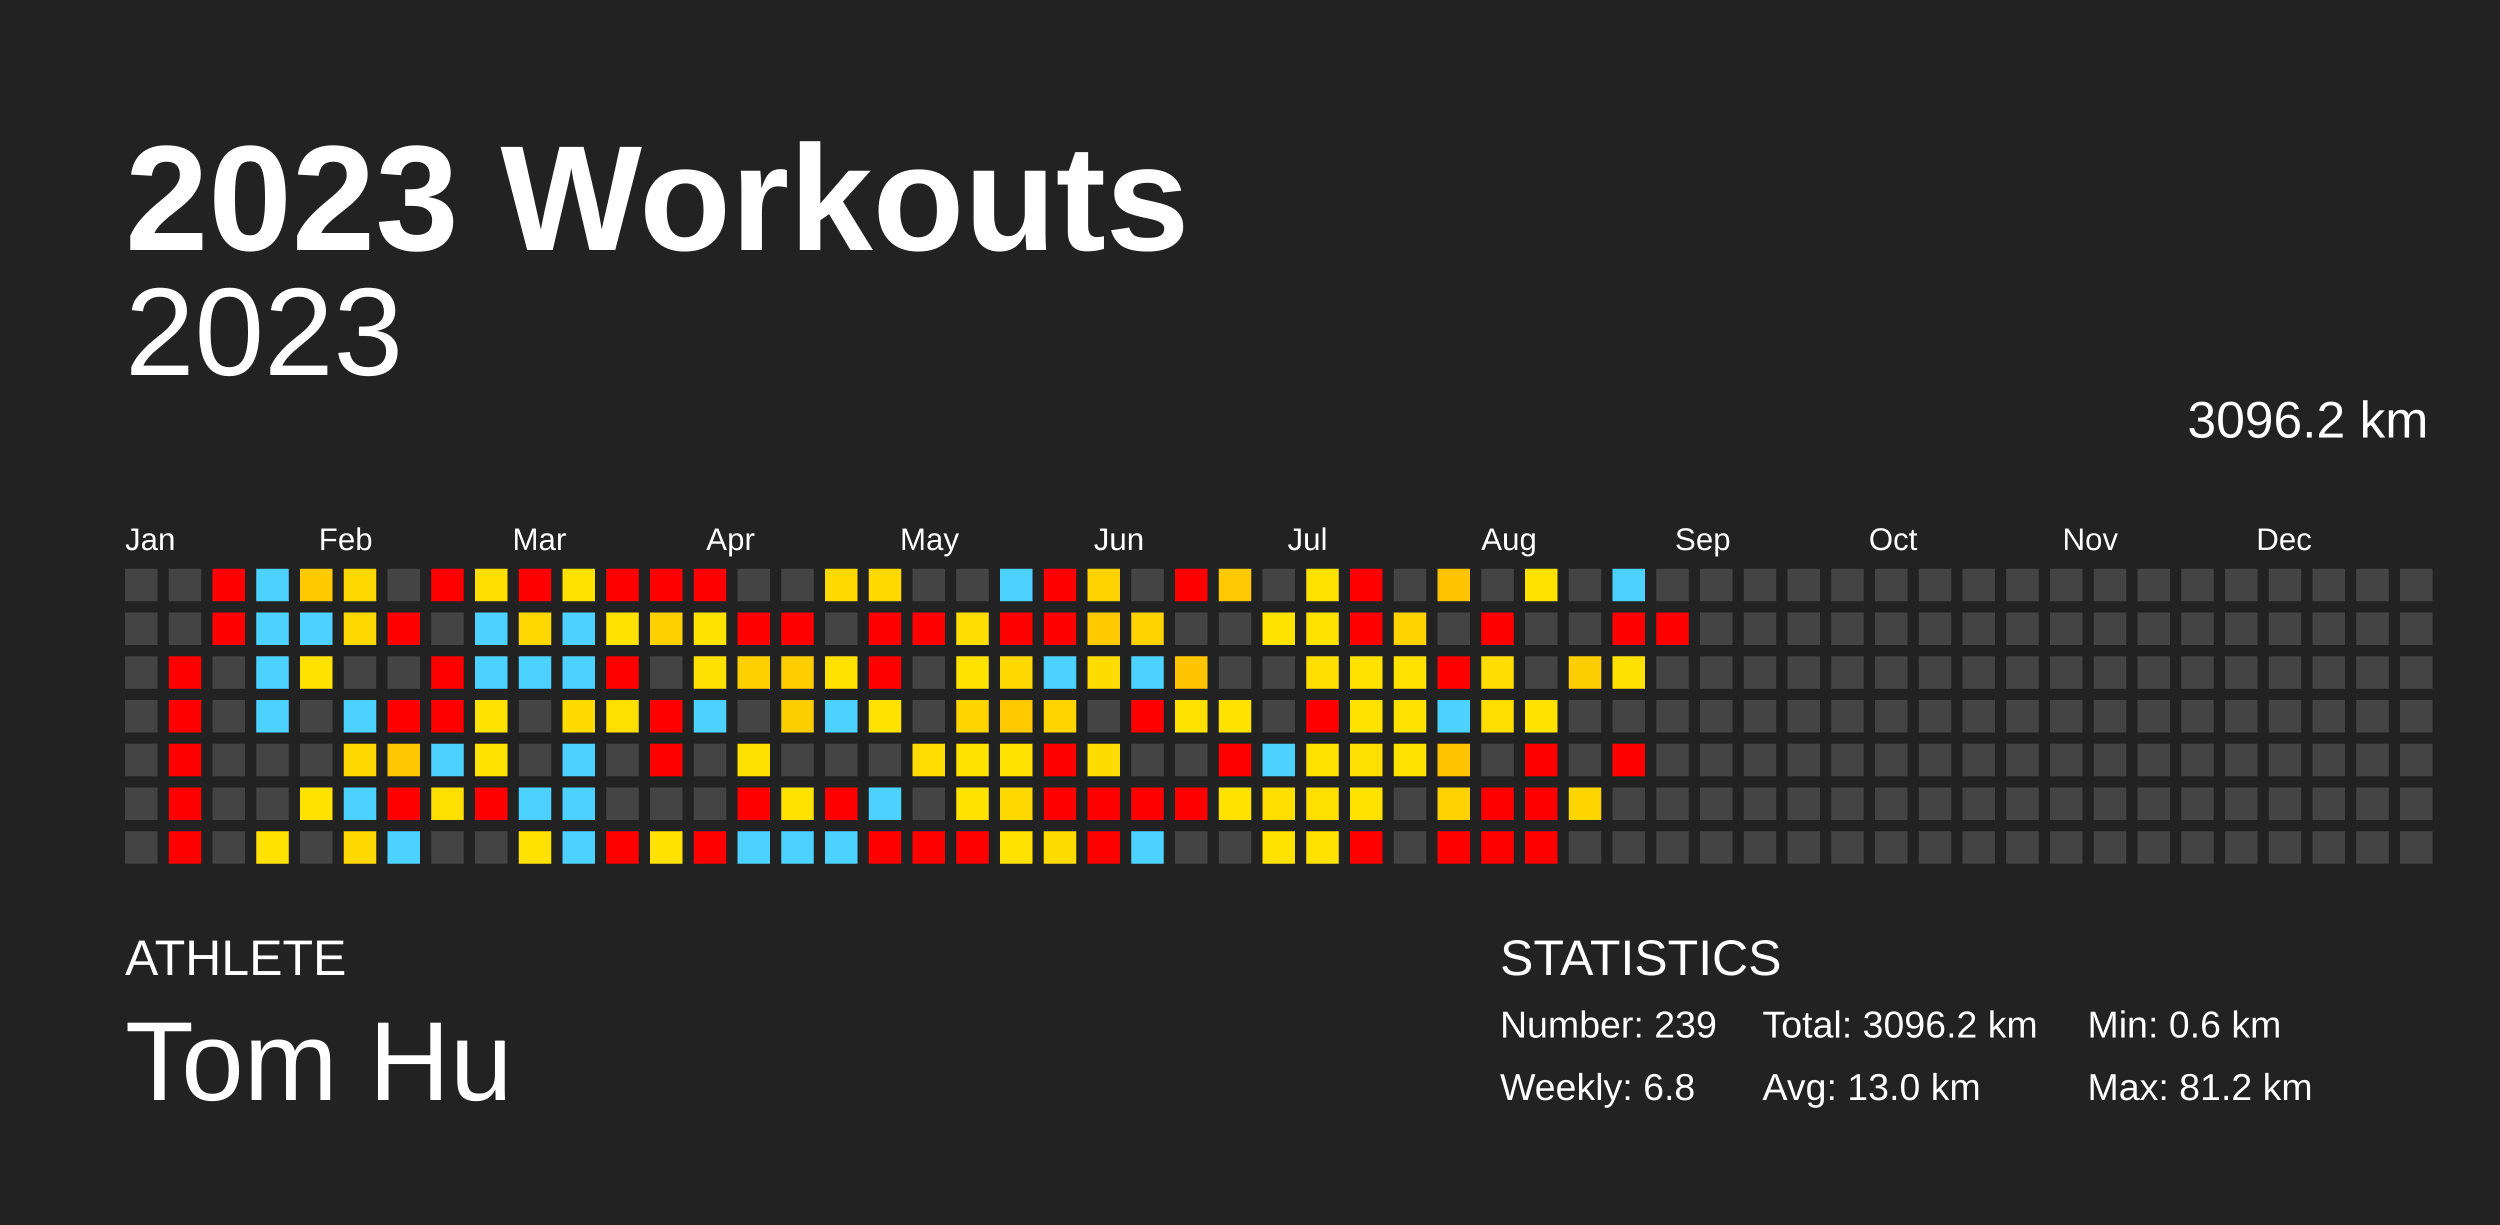
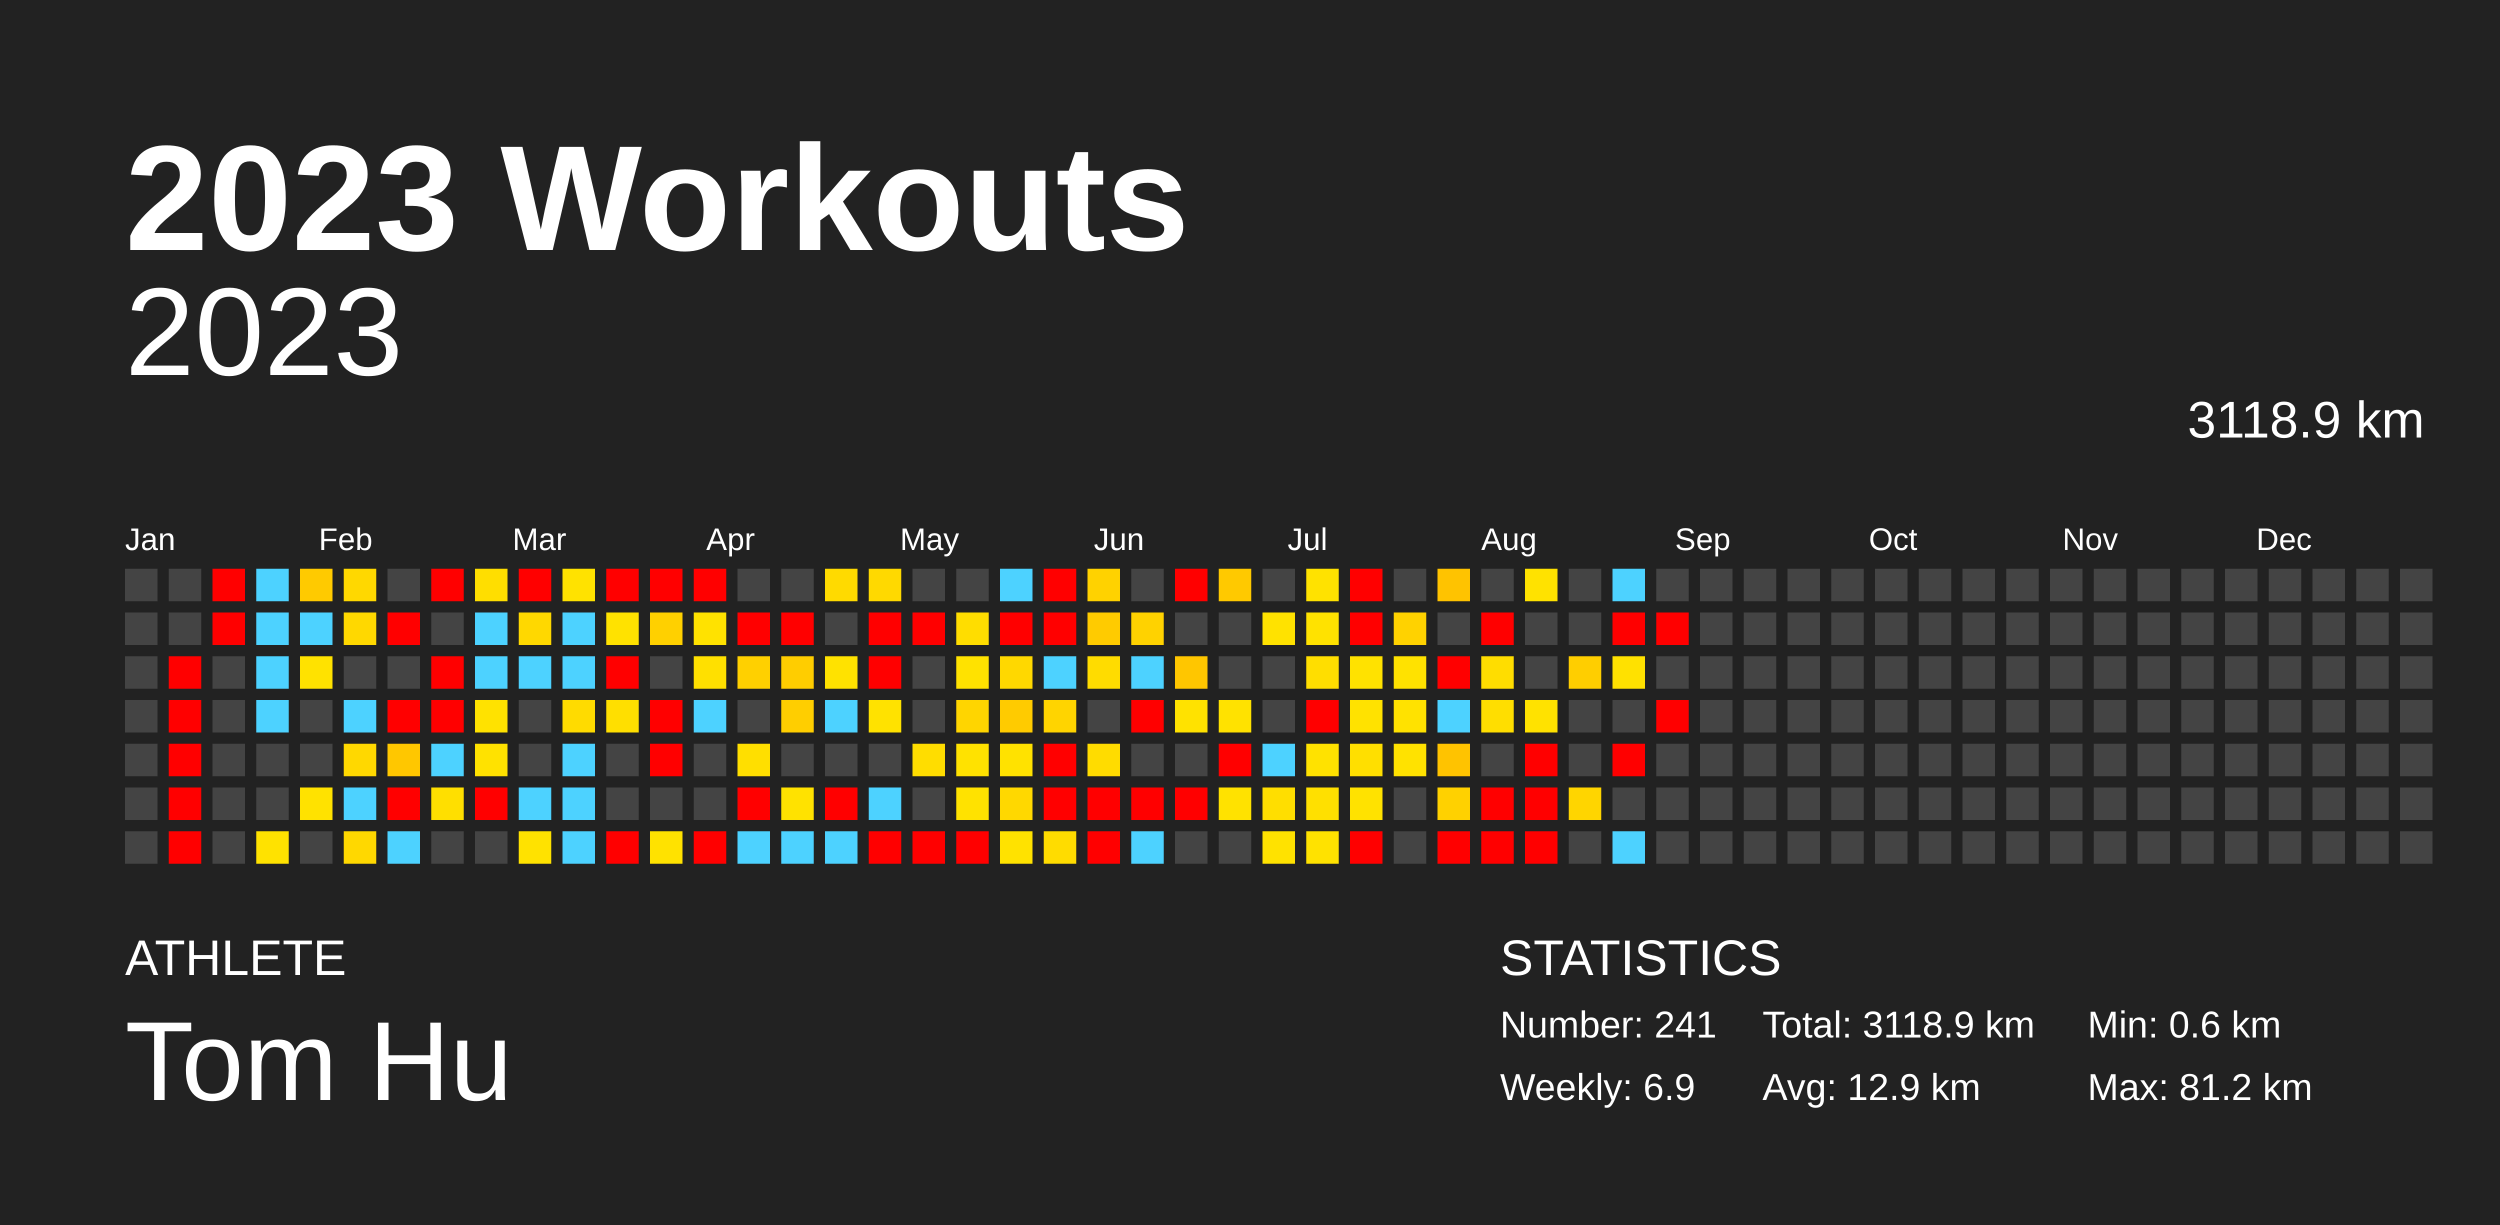
<svg xmlns="http://www.w3.org/2000/svg" baseProfile="full" height="98mm" version="1.1" viewBox="0,0,200,98" width="200mm">
  <defs />
  <rect fill="#222222" height="98" width="200" x="0" y="0" />
  <text fill="#FFFFFF" style="font-size:12px; font-family:Arial; font-weight:bold;" x="10" y="20">2023 Workouts</text>
  <text fill="#FFFFFF" style="font-size:4px; font-family:Arial" x="10" y="78">ATHLETE</text>
  <text fill="#FFFFFF" style="font-size:9px; font-family:Arial" x="10" y="88">Tom Hu</text>
  <text fill="#FFFFFF" style="font-size:4px; font-family:Arial" x="120" y="78">STATISTICS</text>
-   <text fill="#FFFFFF" style="font-size:3px; font-family:Arial" x="120" y="83">Number: 239</text>
-   <text fill="#FFFFFF" style="font-size:3px; font-family:Arial" x="120" y="88">Weekly: 6.8</text>
-   <text fill="#FFFFFF" style="font-size:3px; font-family:Arial" x="141" y="83">Total: 3096.2 km</text>
-   <text fill="#FFFFFF" style="font-size:3px; font-family:Arial" x="141" y="88">Avg: 13.0 km</text>
+   <text fill="#FFFFFF" style="font-size:3px; font-family:Arial" x="120" y="83">Number: 241</text>
+   <text fill="#FFFFFF" style="font-size:3px; font-family:Arial" x="120" y="88">Weekly: 6.9</text>
+   <text fill="#FFFFFF" style="font-size:3px; font-family:Arial" x="141" y="83">Total: 3118.9 km</text>
+   <text fill="#FFFFFF" style="font-size:3px; font-family:Arial" x="141" y="88">Avg: 12.9 km</text>
  <text fill="#FFFFFF" style="font-size:3px; font-family:Arial" x="167" y="83">Min: 0.6 km</text>
  <text fill="#FFFFFF" style="font-size:3px; font-family:Arial" x="167" y="88">Max: 81.2 km</text>
  <text alignment-baseline="hanging" fill="#FFFFFF" style="font-size:10.0px; font-family:Arial;" x="10" y="30">2023</text>
-   <text alignment-baseline="hanging" fill="#FFFFFF" style="font-size:4.125px; font-family:Arial;" x="175" y="35">3096.2 km</text>
+   <text alignment-baseline="hanging" fill="#FFFFFF" style="font-size:4.125px; font-family:Arial;" x="175" y="35">3118.9 km</text>
  <text fill="#FFFFFF" style="font-size:2.5px; font-family:Arial" x="10.0" y="44">Jan</text>
  <text fill="#FFFFFF" style="font-size:2.5px; font-family:Arial" x="25.5" y="44">Feb</text>
  <text fill="#FFFFFF" style="font-size:2.5px; font-family:Arial" x="41.0" y="44">Mar</text>
  <text fill="#FFFFFF" style="font-size:2.5px; font-family:Arial" x="56.5" y="44">Apr</text>
  <text fill="#FFFFFF" style="font-size:2.5px; font-family:Arial" x="72.0" y="44">May</text>
  <text fill="#FFFFFF" style="font-size:2.5px; font-family:Arial" x="87.5" y="44">Jun</text>
  <text fill="#FFFFFF" style="font-size:2.5px; font-family:Arial" x="103.0" y="44">Jul</text>
  <text fill="#FFFFFF" style="font-size:2.5px; font-family:Arial" x="118.5" y="44">Aug</text>
  <text fill="#FFFFFF" style="font-size:2.5px; font-family:Arial" x="134.0" y="44">Sep</text>
  <text fill="#FFFFFF" style="font-size:2.5px; font-family:Arial" x="149.5" y="44">Oct</text>
  <text fill="#FFFFFF" style="font-size:2.5px; font-family:Arial" x="165.0" y="44">Nov</text>
  <text fill="#FFFFFF" style="font-size:2.5px; font-family:Arial" x="180.5" y="44">Dec</text>
  <rect fill="#444444" height="2.6" width="2.6" x="10.0" y="45.5" />
  <rect fill="#444444" height="2.6" width="2.6" x="10.0" y="49.0" />
  <rect fill="#444444" height="2.6" width="2.6" x="10.0" y="52.5" />
  <rect fill="#444444" height="2.6" width="2.6" x="10.0" y="56.0" />
  <rect fill="#444444" height="2.6" width="2.6" x="10.0" y="59.5" />
  <rect fill="#444444" height="2.6" width="2.6" x="10.0" y="63.0" />
  <rect fill="#444444" height="2.6" width="2.6" x="10.0" y="66.5" />
  <rect fill="#444444" height="2.6" width="2.6" x="13.5" y="45.5" />
  <rect fill="#444444" height="2.6" width="2.6" x="13.5" y="49.0" />
  <rect fill="red" height="2.6" width="2.6" x="13.5" y="52.5" />
  <rect fill="red" height="2.6" width="2.6" x="13.5" y="56.0" />
  <rect fill="red" height="2.6" width="2.6" x="13.5" y="59.5" />
  <rect fill="red" height="2.6" width="2.6" x="13.5" y="63.0" />
  <rect fill="red" height="2.6" width="2.6" x="13.5" y="66.5" />
  <rect fill="red" height="2.6" width="2.6" x="17.0" y="45.5" />
  <rect fill="red" height="2.6" width="2.6" x="17.0" y="49.0" />
  <rect fill="#444444" height="2.6" width="2.6" x="17.0" y="52.5" />
  <rect fill="#444444" height="2.6" width="2.6" x="17.0" y="56.0" />
  <rect fill="#444444" height="2.6" width="2.6" x="17.0" y="59.5" />
  <rect fill="#444444" height="2.6" width="2.6" x="17.0" y="63.0" />
  <rect fill="#444444" height="2.6" width="2.6" x="17.0" y="66.5" />
  <rect fill="#4dd2ff" height="2.6" width="2.6" x="20.5" y="45.5" />
  <rect fill="#4dd2ff" height="2.6" width="2.6" x="20.5" y="49.0" />
  <rect fill="#4dd2ff" height="2.6" width="2.6" x="20.5" y="52.5" />
  <rect fill="#4dd2ff" height="2.6" width="2.6" x="20.5" y="56.0" />
  <rect fill="#444444" height="2.6" width="2.6" x="20.5" y="59.5" />
  <rect fill="#444444" height="2.6" width="2.6" x="20.5" y="63.0" />
  <rect fill="#ffe200" height="2.6" width="2.6" x="20.5" y="66.5" />
  <rect fill="#ffca00" height="2.6" width="2.6" x="24.0" y="45.5" />
  <rect fill="#4dd2ff" height="2.6" width="2.6" x="24.0" y="49.0" />
  <rect fill="#ffe200" height="2.6" width="2.6" x="24.0" y="52.5" />
  <rect fill="#444444" height="2.6" width="2.6" x="24.0" y="56.0" />
  <rect fill="#444444" height="2.6" width="2.6" x="24.0" y="59.5" />
  <rect fill="#ffe200" height="2.6" width="2.6" x="24.0" y="63.0" />
  <rect fill="#444444" height="2.6" width="2.6" x="24.0" y="66.5" />
  <rect fill="#ffd800" height="2.6" width="2.6" x="27.5" y="45.5" />
  <rect fill="#ffd800" height="2.6" width="2.6" x="27.5" y="49.0" />
  <rect fill="#444444" height="2.6" width="2.6" x="27.5" y="52.5" />
  <rect fill="#4dd2ff" height="2.6" width="2.6" x="27.5" y="56.0" />
  <rect fill="#ffd800" height="2.6" width="2.6" x="27.5" y="59.5" />
  <rect fill="#4dd2ff" height="2.6" width="2.6" x="27.5" y="63.0" />
  <rect fill="#ffd800" height="2.6" width="2.6" x="27.5" y="66.5" />
  <rect fill="#444444" height="2.6" width="2.6" x="31.0" y="45.5" />
  <rect fill="red" height="2.6" width="2.6" x="31.0" y="49.0" />
  <rect fill="#444444" height="2.6" width="2.6" x="31.0" y="52.5" />
  <rect fill="red" height="2.6" width="2.6" x="31.0" y="56.0" />
  <rect fill="#ffc700" height="2.6" width="2.6" x="31.0" y="59.5" />
  <rect fill="red" height="2.6" width="2.6" x="31.0" y="63.0" />
  <rect fill="#4dd2ff" height="2.6" width="2.6" x="31.0" y="66.5" />
  <rect fill="red" height="2.6" width="2.6" x="34.5" y="45.5" />
  <rect fill="#444444" height="2.6" width="2.6" x="34.5" y="49.0" />
  <rect fill="red" height="2.6" width="2.6" x="34.5" y="52.5" />
  <rect fill="red" height="2.6" width="2.6" x="34.5" y="56.0" />
  <rect fill="#4dd2ff" height="2.6" width="2.6" x="34.5" y="59.5" />
  <rect fill="#ffdf00" height="2.6" width="2.6" x="34.5" y="63.0" />
  <rect fill="#444444" height="2.6" width="2.6" x="34.5" y="66.5" />
  <rect fill="#ffde00" height="2.6" width="2.6" x="38.0" y="45.5" />
  <rect fill="#4dd2ff" height="2.6" width="2.6" x="38.0" y="49.0" />
  <rect fill="#4dd2ff" height="2.6" width="2.6" x="38.0" y="52.5" />
  <rect fill="#ffe200" height="2.6" width="2.6" x="38.0" y="56.0" />
  <rect fill="#ffe200" height="2.6" width="2.6" x="38.0" y="59.5" />
  <rect fill="red" height="2.6" width="2.6" x="38.0" y="63.0" />
  <rect fill="#444444" height="2.6" width="2.6" x="38.0" y="66.5" />
  <rect fill="red" height="2.6" width="2.6" x="41.5" y="45.5" />
  <rect fill="#ffd800" height="2.6" width="2.6" x="41.5" y="49.0" />
  <rect fill="#4dd2ff" height="2.6" width="2.6" x="41.5" y="52.5" />
  <rect fill="#444444" height="2.6" width="2.6" x="41.5" y="56.0" />
  <rect fill="#444444" height="2.6" width="2.6" x="41.5" y="59.5" />
  <rect fill="#4dd2ff" height="2.6" width="2.6" x="41.5" y="63.0" />
  <rect fill="#ffe200" height="2.6" width="2.6" x="41.5" y="66.5" />
  <rect fill="#ffe200" height="2.6" width="2.6" x="45.0" y="45.5" />
  <rect fill="#4dd2ff" height="2.6" width="2.6" x="45.0" y="49.0" />
  <rect fill="#4dd2ff" height="2.6" width="2.6" x="45.0" y="52.5" />
  <rect fill="#ffdb00" height="2.6" width="2.6" x="45.0" y="56.0" />
  <rect fill="#4dd2ff" height="2.6" width="2.6" x="45.0" y="59.5" />
  <rect fill="#4dd2ff" height="2.6" width="2.6" x="45.0" y="63.0" />
  <rect fill="#4dd2ff" height="2.6" width="2.6" x="45.0" y="66.5" />
  <rect fill="red" height="2.6" width="2.6" x="48.5" y="45.5" />
  <rect fill="#ffe200" height="2.6" width="2.6" x="48.5" y="49.0" />
  <rect fill="red" height="2.6" width="2.6" x="48.5" y="52.5" />
  <rect fill="#ffdf00" height="2.6" width="2.6" x="48.5" y="56.0" />
  <rect fill="#444444" height="2.6" width="2.6" x="48.5" y="59.5" />
  <rect fill="#444444" height="2.6" width="2.6" x="48.5" y="63.0" />
  <rect fill="red" height="2.6" width="2.6" x="48.5" y="66.5" />
  <rect fill="red" height="2.6" width="2.6" x="52.0" y="45.5" />
  <rect fill="#ffd000" height="2.6" width="2.6" x="52.0" y="49.0" />
  <rect fill="#444444" height="2.6" width="2.6" x="52.0" y="52.5" />
  <rect fill="red" height="2.6" width="2.6" x="52.0" y="56.0" />
  <rect fill="red" height="2.6" width="2.6" x="52.0" y="59.5" />
  <rect fill="#444444" height="2.6" width="2.6" x="52.0" y="63.0" />
  <rect fill="#ffe200" height="2.6" width="2.6" x="52.0" y="66.5" />
  <rect fill="red" height="2.6" width="2.6" x="55.5" y="45.5" />
  <rect fill="#ffe200" height="2.6" width="2.6" x="55.5" y="49.0" />
  <rect fill="#ffe000" height="2.6" width="2.6" x="55.5" y="52.5" />
  <rect fill="#4dd2ff" height="2.6" width="2.6" x="55.5" y="56.0" />
  <rect fill="#444444" height="2.6" width="2.6" x="55.5" y="59.5" />
  <rect fill="#444444" height="2.6" width="2.6" x="55.5" y="63.0" />
  <rect fill="red" height="2.6" width="2.6" x="55.5" y="66.5" />
  <rect fill="#444444" height="2.6" width="2.6" x="59.0" y="45.5" />
  <rect fill="red" height="2.6" width="2.6" x="59.0" y="49.0" />
  <rect fill="#ffd000" height="2.6" width="2.6" x="59.0" y="52.5" />
  <rect fill="#444444" height="2.6" width="2.6" x="59.0" y="56.0" />
  <rect fill="#ffdf00" height="2.6" width="2.6" x="59.0" y="59.5" />
  <rect fill="red" height="2.6" width="2.6" x="59.0" y="63.0" />
  <rect fill="#4dd2ff" height="2.6" width="2.6" x="59.0" y="66.5" />
  <rect fill="#444444" height="2.6" width="2.6" x="62.5" y="45.5" />
  <rect fill="red" height="2.6" width="2.6" x="62.5" y="49.0" />
  <rect fill="#ffcd00" height="2.6" width="2.6" x="62.5" y="52.5" />
  <rect fill="#ffce00" height="2.6" width="2.6" x="62.5" y="56.0" />
  <rect fill="#444444" height="2.6" width="2.6" x="62.5" y="59.5" />
  <rect fill="#ffe200" height="2.6" width="2.6" x="62.5" y="63.0" />
  <rect fill="#4dd2ff" height="2.6" width="2.6" x="62.5" y="66.5" />
  <rect fill="#ffda00" height="2.6" width="2.6" x="66.0" y="45.5" />
  <rect fill="#444444" height="2.6" width="2.6" x="66.0" y="49.0" />
  <rect fill="#ffe200" height="2.6" width="2.6" x="66.0" y="52.5" />
  <rect fill="#4dd2ff" height="2.6" width="2.6" x="66.0" y="56.0" />
  <rect fill="#444444" height="2.6" width="2.6" x="66.0" y="59.5" />
  <rect fill="red" height="2.6" width="2.6" x="66.0" y="63.0" />
  <rect fill="#4dd2ff" height="2.6" width="2.6" x="66.0" y="66.5" />
  <rect fill="#ffd900" height="2.6" width="2.6" x="69.5" y="45.5" />
  <rect fill="red" height="2.6" width="2.6" x="69.5" y="49.0" />
  <rect fill="red" height="2.6" width="2.6" x="69.5" y="52.5" />
  <rect fill="#ffe200" height="2.6" width="2.6" x="69.5" y="56.0" />
  <rect fill="#444444" height="2.6" width="2.6" x="69.5" y="59.5" />
  <rect fill="#4dd2ff" height="2.6" width="2.6" x="69.5" y="63.0" />
  <rect fill="red" height="2.6" width="2.6" x="69.5" y="66.5" />
  <rect fill="#444444" height="2.6" width="2.6" x="73.0" y="45.5" />
  <rect fill="red" height="2.6" width="2.6" x="73.0" y="49.0" />
  <rect fill="#444444" height="2.6" width="2.6" x="73.0" y="52.5" />
  <rect fill="#444444" height="2.6" width="2.6" x="73.0" y="56.0" />
  <rect fill="#ffdd00" height="2.6" width="2.6" x="73.0" y="59.5" />
  <rect fill="#444444" height="2.6" width="2.6" x="73.0" y="63.0" />
  <rect fill="red" height="2.6" width="2.6" x="73.0" y="66.5" />
  <rect fill="#444444" height="2.6" width="2.6" x="76.5" y="45.5" />
  <rect fill="#ffdd00" height="2.6" width="2.6" x="76.5" y="49.0" />
  <rect fill="#ffe200" height="2.6" width="2.6" x="76.5" y="52.5" />
  <rect fill="#ffd500" height="2.6" width="2.6" x="76.5" y="56.0" />
  <rect fill="#ffe200" height="2.6" width="2.6" x="76.5" y="59.5" />
  <rect fill="#ffe200" height="2.6" width="2.6" x="76.5" y="63.0" />
  <rect fill="red" height="2.6" width="2.6" x="76.5" y="66.5" />
  <rect fill="#4dd2ff" height="2.6" width="2.6" x="80.0" y="45.5" />
  <rect fill="red" height="2.6" width="2.6" x="80.0" y="49.0" />
  <rect fill="#ffd800" height="2.6" width="2.6" x="80.0" y="52.5" />
  <rect fill="#ffcb00" height="2.6" width="2.6" x="80.0" y="56.0" />
  <rect fill="#ffe200" height="2.6" width="2.6" x="80.0" y="59.5" />
  <rect fill="#ffd800" height="2.6" width="2.6" x="80.0" y="63.0" />
  <rect fill="#ffe200" height="2.6" width="2.6" x="80.0" y="66.5" />
  <rect fill="red" height="2.6" width="2.6" x="83.5" y="45.5" />
  <rect fill="red" height="2.6" width="2.6" x="83.5" y="49.0" />
  <rect fill="#4dd2ff" height="2.6" width="2.6" x="83.5" y="52.5" />
  <rect fill="#ffd400" height="2.6" width="2.6" x="83.5" y="56.0" />
  <rect fill="red" height="2.6" width="2.6" x="83.5" y="59.5" />
  <rect fill="red" height="2.6" width="2.6" x="83.5" y="63.0" />
  <rect fill="#ffdc00" height="2.6" width="2.6" x="83.5" y="66.5" />
  <rect fill="#ffd200" height="2.6" width="2.6" x="87.0" y="45.5" />
  <rect fill="#ffcb00" height="2.6" width="2.6" x="87.0" y="49.0" />
  <rect fill="#ffdc00" height="2.6" width="2.6" x="87.0" y="52.5" />
  <rect fill="#444444" height="2.6" width="2.6" x="87.0" y="56.0" />
  <rect fill="#ffdc00" height="2.6" width="2.6" x="87.0" y="59.5" />
  <rect fill="red" height="2.6" width="2.6" x="87.0" y="63.0" />
  <rect fill="red" height="2.6" width="2.6" x="87.0" y="66.5" />
  <rect fill="#444444" height="2.6" width="2.6" x="90.5" y="45.5" />
  <rect fill="#ffd200" height="2.6" width="2.6" x="90.5" y="49.0" />
  <rect fill="#4dd2ff" height="2.6" width="2.6" x="90.5" y="52.5" />
  <rect fill="red" height="2.6" width="2.6" x="90.5" y="56.0" />
  <rect fill="#444444" height="2.6" width="2.6" x="90.5" y="59.5" />
  <rect fill="red" height="2.6" width="2.6" x="90.5" y="63.0" />
  <rect fill="#4dd2ff" height="2.6" width="2.6" x="90.5" y="66.5" />
  <rect fill="red" height="2.6" width="2.6" x="94.0" y="45.5" />
  <rect fill="#444444" height="2.6" width="2.6" x="94.0" y="49.0" />
  <rect fill="#ffc600" height="2.6" width="2.6" x="94.0" y="52.5" />
  <rect fill="#ffe200" height="2.6" width="2.6" x="94.0" y="56.0" />
  <rect fill="#444444" height="2.6" width="2.6" x="94.0" y="59.5" />
  <rect fill="red" height="2.6" width="2.6" x="94.0" y="63.0" />
  <rect fill="#444444" height="2.6" width="2.6" x="94.0" y="66.5" />
  <rect fill="#ffc900" height="2.6" width="2.6" x="97.5" y="45.5" />
  <rect fill="#444444" height="2.6" width="2.6" x="97.5" y="49.0" />
  <rect fill="#444444" height="2.6" width="2.6" x="97.5" y="52.5" />
  <rect fill="#ffe200" height="2.6" width="2.6" x="97.5" y="56.0" />
  <rect fill="red" height="2.6" width="2.6" x="97.5" y="59.5" />
  <rect fill="#ffe200" height="2.6" width="2.6" x="97.5" y="63.0" />
  <rect fill="#444444" height="2.6" width="2.6" x="97.5" y="66.5" />
  <rect fill="#444444" height="2.6" width="2.6" x="101.0" y="45.5" />
  <rect fill="#ffe200" height="2.6" width="2.6" x="101.0" y="49.0" />
  <rect fill="#444444" height="2.6" width="2.6" x="101.0" y="52.5" />
  <rect fill="#444444" height="2.6" width="2.6" x="101.0" y="56.0" />
  <rect fill="#4dd2ff" height="2.6" width="2.6" x="101.0" y="59.5" />
  <rect fill="#ffde00" height="2.6" width="2.6" x="101.0" y="63.0" />
  <rect fill="#ffe200" height="2.6" width="2.6" x="101.0" y="66.5" />
  <rect fill="#ffe200" height="2.6" width="2.6" x="104.5" y="45.5" />
  <rect fill="#ffe200" height="2.6" width="2.6" x="104.5" y="49.0" />
  <rect fill="#ffde00" height="2.6" width="2.6" x="104.5" y="52.5" />
  <rect fill="red" height="2.6" width="2.6" x="104.5" y="56.0" />
  <rect fill="#ffe200" height="2.6" width="2.6" x="104.5" y="59.5" />
  <rect fill="#ffe000" height="2.6" width="2.6" x="104.5" y="63.0" />
  <rect fill="#ffe200" height="2.6" width="2.6" x="104.5" y="66.5" />
  <rect fill="red" height="2.6" width="2.6" x="108.0" y="45.5" />
  <rect fill="red" height="2.6" width="2.6" x="108.0" y="49.0" />
  <rect fill="#ffe200" height="2.6" width="2.6" x="108.0" y="52.5" />
  <rect fill="#ffe200" height="2.6" width="2.6" x="108.0" y="56.0" />
  <rect fill="#ffdf00" height="2.6" width="2.6" x="108.0" y="59.5" />
  <rect fill="#ffe200" height="2.6" width="2.6" x="108.0" y="63.0" />
  <rect fill="red" height="2.6" width="2.6" x="108.0" y="66.5" />
  <rect fill="#444444" height="2.6" width="2.6" x="111.5" y="45.5" />
  <rect fill="#ffd200" height="2.6" width="2.6" x="111.5" y="49.0" />
  <rect fill="#ffe200" height="2.6" width="2.6" x="111.5" y="52.5" />
  <rect fill="#ffe200" height="2.6" width="2.6" x="111.5" y="56.0" />
  <rect fill="#ffe200" height="2.6" width="2.6" x="111.5" y="59.5" />
  <rect fill="#444444" height="2.6" width="2.6" x="111.5" y="63.0" />
  <rect fill="#444444" height="2.6" width="2.6" x="111.5" y="66.5" />
  <rect fill="#ffc300" height="2.6" width="2.6" x="115.0" y="45.5" />
  <rect fill="#444444" height="2.6" width="2.6" x="115.0" y="49.0" />
  <rect fill="red" height="2.6" width="2.6" x="115.0" y="52.5" />
  <rect fill="#4dd2ff" height="2.6" width="2.6" x="115.0" y="56.0" />
  <rect fill="#ffc300" height="2.6" width="2.6" x="115.0" y="59.5" />
  <rect fill="#ffd100" height="2.6" width="2.6" x="115.0" y="63.0" />
  <rect fill="red" height="2.6" width="2.6" x="115.0" y="66.5" />
  <rect fill="#444444" height="2.6" width="2.6" x="118.5" y="45.5" />
  <rect fill="red" height="2.6" width="2.6" x="118.5" y="49.0" />
  <rect fill="#ffdd00" height="2.6" width="2.6" x="118.5" y="52.5" />
  <rect fill="#ffde00" height="2.6" width="2.6" x="118.5" y="56.0" />
  <rect fill="#444444" height="2.6" width="2.6" x="118.5" y="59.5" />
  <rect fill="red" height="2.6" width="2.6" x="118.5" y="63.0" />
  <rect fill="red" height="2.6" width="2.6" x="118.5" y="66.5" />
  <rect fill="#ffe200" height="2.6" width="2.6" x="122.0" y="45.5" />
  <rect fill="#444444" height="2.6" width="2.6" x="122.0" y="49.0" />
  <rect fill="#444444" height="2.6" width="2.6" x="122.0" y="52.5" />
  <rect fill="#ffe200" height="2.6" width="2.6" x="122.0" y="56.0" />
  <rect fill="red" height="2.6" width="2.6" x="122.0" y="59.5" />
  <rect fill="red" height="2.6" width="2.6" x="122.0" y="63.0" />
  <rect fill="red" height="2.6" width="2.6" x="122.0" y="66.5" />
  <rect fill="#444444" height="2.6" width="2.6" x="125.5" y="45.5" />
  <rect fill="#444444" height="2.6" width="2.6" x="125.5" y="49.0" />
  <rect fill="#ffce00" height="2.6" width="2.6" x="125.5" y="52.5" />
  <rect fill="#444444" height="2.6" width="2.6" x="125.5" y="56.0" />
  <rect fill="#444444" height="2.6" width="2.6" x="125.5" y="59.5" />
  <rect fill="#ffd500" height="2.6" width="2.6" x="125.5" y="63.0" />
  <rect fill="#444444" height="2.6" width="2.6" x="125.5" y="66.5" />
  <rect fill="#4dd2ff" height="2.6" width="2.6" x="129.0" y="45.5" />
  <rect fill="red" height="2.6" width="2.6" x="129.0" y="49.0" />
  <rect fill="#ffe100" height="2.6" width="2.6" x="129.0" y="52.5" />
  <rect fill="#444444" height="2.6" width="2.6" x="129.0" y="56.0" />
  <rect fill="red" height="2.6" width="2.6" x="129.0" y="59.5" />
  <rect fill="#444444" height="2.6" width="2.6" x="129.0" y="63.0" />
-   <rect fill="#444444" height="2.6" width="2.6" x="129.0" y="66.5" />
+   <rect fill="#4dd2ff" height="2.6" width="2.6" x="129.0" y="66.5" />
  <rect fill="#444444" height="2.6" width="2.6" x="132.5" y="45.5" />
  <rect fill="red" height="2.6" width="2.6" x="132.5" y="49.0" />
  <rect fill="#444444" height="2.6" width="2.6" x="132.5" y="52.5" />
-   <rect fill="#444444" height="2.6" width="2.6" x="132.5" y="56.0" />
+   <rect fill="red" height="2.6" width="2.6" x="132.5" y="56.0" />
  <rect fill="#444444" height="2.6" width="2.6" x="132.5" y="59.5" />
  <rect fill="#444444" height="2.6" width="2.6" x="132.5" y="63.0" />
  <rect fill="#444444" height="2.6" width="2.6" x="132.5" y="66.5" />
  <rect fill="#444444" height="2.6" width="2.6" x="136.0" y="45.5" />
  <rect fill="#444444" height="2.6" width="2.6" x="136.0" y="49.0" />
  <rect fill="#444444" height="2.6" width="2.6" x="136.0" y="52.5" />
  <rect fill="#444444" height="2.6" width="2.6" x="136.0" y="56.0" />
  <rect fill="#444444" height="2.6" width="2.6" x="136.0" y="59.5" />
  <rect fill="#444444" height="2.6" width="2.6" x="136.0" y="63.0" />
  <rect fill="#444444" height="2.6" width="2.6" x="136.0" y="66.5" />
  <rect fill="#444444" height="2.6" width="2.6" x="139.5" y="45.5" />
  <rect fill="#444444" height="2.6" width="2.6" x="139.5" y="49.0" />
  <rect fill="#444444" height="2.6" width="2.6" x="139.5" y="52.5" />
  <rect fill="#444444" height="2.6" width="2.6" x="139.5" y="56.0" />
  <rect fill="#444444" height="2.6" width="2.6" x="139.5" y="59.5" />
  <rect fill="#444444" height="2.6" width="2.6" x="139.5" y="63.0" />
  <rect fill="#444444" height="2.6" width="2.6" x="139.5" y="66.5" />
  <rect fill="#444444" height="2.6" width="2.6" x="143.0" y="45.5" />
  <rect fill="#444444" height="2.6" width="2.6" x="143.0" y="49.0" />
  <rect fill="#444444" height="2.6" width="2.6" x="143.0" y="52.5" />
  <rect fill="#444444" height="2.6" width="2.6" x="143.0" y="56.0" />
  <rect fill="#444444" height="2.6" width="2.6" x="143.0" y="59.5" />
  <rect fill="#444444" height="2.6" width="2.6" x="143.0" y="63.0" />
  <rect fill="#444444" height="2.6" width="2.6" x="143.0" y="66.5" />
  <rect fill="#444444" height="2.6" width="2.6" x="146.5" y="45.5" />
  <rect fill="#444444" height="2.6" width="2.6" x="146.5" y="49.0" />
  <rect fill="#444444" height="2.6" width="2.6" x="146.5" y="52.5" />
  <rect fill="#444444" height="2.6" width="2.6" x="146.5" y="56.0" />
  <rect fill="#444444" height="2.6" width="2.6" x="146.5" y="59.5" />
  <rect fill="#444444" height="2.6" width="2.6" x="146.5" y="63.0" />
  <rect fill="#444444" height="2.6" width="2.6" x="146.5" y="66.5" />
  <rect fill="#444444" height="2.6" width="2.6" x="150.0" y="45.5" />
  <rect fill="#444444" height="2.6" width="2.6" x="150.0" y="49.0" />
  <rect fill="#444444" height="2.6" width="2.6" x="150.0" y="52.5" />
  <rect fill="#444444" height="2.6" width="2.6" x="150.0" y="56.0" />
  <rect fill="#444444" height="2.6" width="2.6" x="150.0" y="59.5" />
  <rect fill="#444444" height="2.6" width="2.6" x="150.0" y="63.0" />
  <rect fill="#444444" height="2.6" width="2.6" x="150.0" y="66.5" />
  <rect fill="#444444" height="2.6" width="2.6" x="153.5" y="45.5" />
  <rect fill="#444444" height="2.6" width="2.6" x="153.5" y="49.0" />
  <rect fill="#444444" height="2.6" width="2.6" x="153.5" y="52.5" />
  <rect fill="#444444" height="2.6" width="2.6" x="153.5" y="56.0" />
  <rect fill="#444444" height="2.6" width="2.6" x="153.5" y="59.5" />
  <rect fill="#444444" height="2.6" width="2.6" x="153.5" y="63.0" />
  <rect fill="#444444" height="2.6" width="2.6" x="153.5" y="66.5" />
  <rect fill="#444444" height="2.6" width="2.6" x="157.0" y="45.5" />
  <rect fill="#444444" height="2.6" width="2.6" x="157.0" y="49.0" />
  <rect fill="#444444" height="2.6" width="2.6" x="157.0" y="52.5" />
  <rect fill="#444444" height="2.6" width="2.6" x="157.0" y="56.0" />
  <rect fill="#444444" height="2.6" width="2.6" x="157.0" y="59.5" />
  <rect fill="#444444" height="2.6" width="2.6" x="157.0" y="63.0" />
  <rect fill="#444444" height="2.6" width="2.6" x="157.0" y="66.5" />
  <rect fill="#444444" height="2.6" width="2.6" x="160.5" y="45.5" />
  <rect fill="#444444" height="2.6" width="2.6" x="160.5" y="49.0" />
  <rect fill="#444444" height="2.6" width="2.6" x="160.5" y="52.5" />
  <rect fill="#444444" height="2.6" width="2.6" x="160.5" y="56.0" />
  <rect fill="#444444" height="2.6" width="2.6" x="160.5" y="59.5" />
  <rect fill="#444444" height="2.6" width="2.6" x="160.5" y="63.0" />
  <rect fill="#444444" height="2.6" width="2.6" x="160.5" y="66.5" />
  <rect fill="#444444" height="2.6" width="2.6" x="164.0" y="45.5" />
  <rect fill="#444444" height="2.6" width="2.6" x="164.0" y="49.0" />
  <rect fill="#444444" height="2.6" width="2.6" x="164.0" y="52.5" />
  <rect fill="#444444" height="2.6" width="2.6" x="164.0" y="56.0" />
  <rect fill="#444444" height="2.6" width="2.6" x="164.0" y="59.5" />
  <rect fill="#444444" height="2.6" width="2.6" x="164.0" y="63.0" />
  <rect fill="#444444" height="2.6" width="2.6" x="164.0" y="66.5" />
  <rect fill="#444444" height="2.6" width="2.6" x="167.5" y="45.5" />
  <rect fill="#444444" height="2.6" width="2.6" x="167.5" y="49.0" />
  <rect fill="#444444" height="2.6" width="2.6" x="167.5" y="52.5" />
  <rect fill="#444444" height="2.6" width="2.6" x="167.5" y="56.0" />
  <rect fill="#444444" height="2.6" width="2.6" x="167.5" y="59.5" />
  <rect fill="#444444" height="2.6" width="2.6" x="167.5" y="63.0" />
  <rect fill="#444444" height="2.6" width="2.6" x="167.5" y="66.5" />
  <rect fill="#444444" height="2.6" width="2.6" x="171.0" y="45.5" />
  <rect fill="#444444" height="2.6" width="2.6" x="171.0" y="49.0" />
  <rect fill="#444444" height="2.6" width="2.6" x="171.0" y="52.5" />
  <rect fill="#444444" height="2.6" width="2.6" x="171.0" y="56.0" />
  <rect fill="#444444" height="2.6" width="2.6" x="171.0" y="59.5" />
  <rect fill="#444444" height="2.6" width="2.6" x="171.0" y="63.0" />
  <rect fill="#444444" height="2.6" width="2.6" x="171.0" y="66.5" />
  <rect fill="#444444" height="2.6" width="2.6" x="174.5" y="45.5" />
  <rect fill="#444444" height="2.6" width="2.6" x="174.5" y="49.0" />
  <rect fill="#444444" height="2.6" width="2.6" x="174.5" y="52.5" />
  <rect fill="#444444" height="2.6" width="2.6" x="174.5" y="56.0" />
  <rect fill="#444444" height="2.6" width="2.6" x="174.5" y="59.5" />
  <rect fill="#444444" height="2.6" width="2.6" x="174.5" y="63.0" />
  <rect fill="#444444" height="2.6" width="2.6" x="174.5" y="66.5" />
  <rect fill="#444444" height="2.6" width="2.6" x="178.0" y="45.5" />
  <rect fill="#444444" height="2.6" width="2.6" x="178.0" y="49.0" />
  <rect fill="#444444" height="2.6" width="2.6" x="178.0" y="52.5" />
  <rect fill="#444444" height="2.6" width="2.6" x="178.0" y="56.0" />
  <rect fill="#444444" height="2.6" width="2.6" x="178.0" y="59.5" />
  <rect fill="#444444" height="2.6" width="2.6" x="178.0" y="63.0" />
  <rect fill="#444444" height="2.6" width="2.6" x="178.0" y="66.5" />
  <rect fill="#444444" height="2.6" width="2.6" x="181.5" y="45.5" />
  <rect fill="#444444" height="2.6" width="2.6" x="181.5" y="49.0" />
  <rect fill="#444444" height="2.6" width="2.6" x="181.5" y="52.5" />
  <rect fill="#444444" height="2.6" width="2.6" x="181.5" y="56.0" />
  <rect fill="#444444" height="2.6" width="2.6" x="181.5" y="59.5" />
  <rect fill="#444444" height="2.6" width="2.6" x="181.5" y="63.0" />
  <rect fill="#444444" height="2.6" width="2.6" x="181.5" y="66.5" />
  <rect fill="#444444" height="2.6" width="2.6" x="185.0" y="45.5" />
  <rect fill="#444444" height="2.6" width="2.6" x="185.0" y="49.0" />
  <rect fill="#444444" height="2.6" width="2.6" x="185.0" y="52.5" />
  <rect fill="#444444" height="2.6" width="2.6" x="185.0" y="56.0" />
  <rect fill="#444444" height="2.6" width="2.6" x="185.0" y="59.5" />
  <rect fill="#444444" height="2.6" width="2.6" x="185.0" y="63.0" />
  <rect fill="#444444" height="2.6" width="2.6" x="185.0" y="66.5" />
  <rect fill="#444444" height="2.6" width="2.6" x="188.5" y="45.5" />
  <rect fill="#444444" height="2.6" width="2.6" x="188.5" y="49.0" />
  <rect fill="#444444" height="2.6" width="2.6" x="188.5" y="52.5" />
  <rect fill="#444444" height="2.6" width="2.6" x="188.5" y="56.0" />
  <rect fill="#444444" height="2.6" width="2.6" x="188.5" y="59.5" />
  <rect fill="#444444" height="2.6" width="2.6" x="188.5" y="63.0" />
  <rect fill="#444444" height="2.6" width="2.6" x="188.5" y="66.5" />
  <rect fill="#444444" height="2.6" width="2.6" x="192.0" y="45.5" />
  <rect fill="#444444" height="2.6" width="2.6" x="192.0" y="49.0" />
  <rect fill="#444444" height="2.6" width="2.6" x="192.0" y="52.5" />
  <rect fill="#444444" height="2.6" width="2.6" x="192.0" y="56.0" />
  <rect fill="#444444" height="2.6" width="2.6" x="192.0" y="59.5" />
  <rect fill="#444444" height="2.6" width="2.6" x="192.0" y="63.0" />
  <rect fill="#444444" height="2.6" width="2.6" x="192.0" y="66.5" />
</svg>
